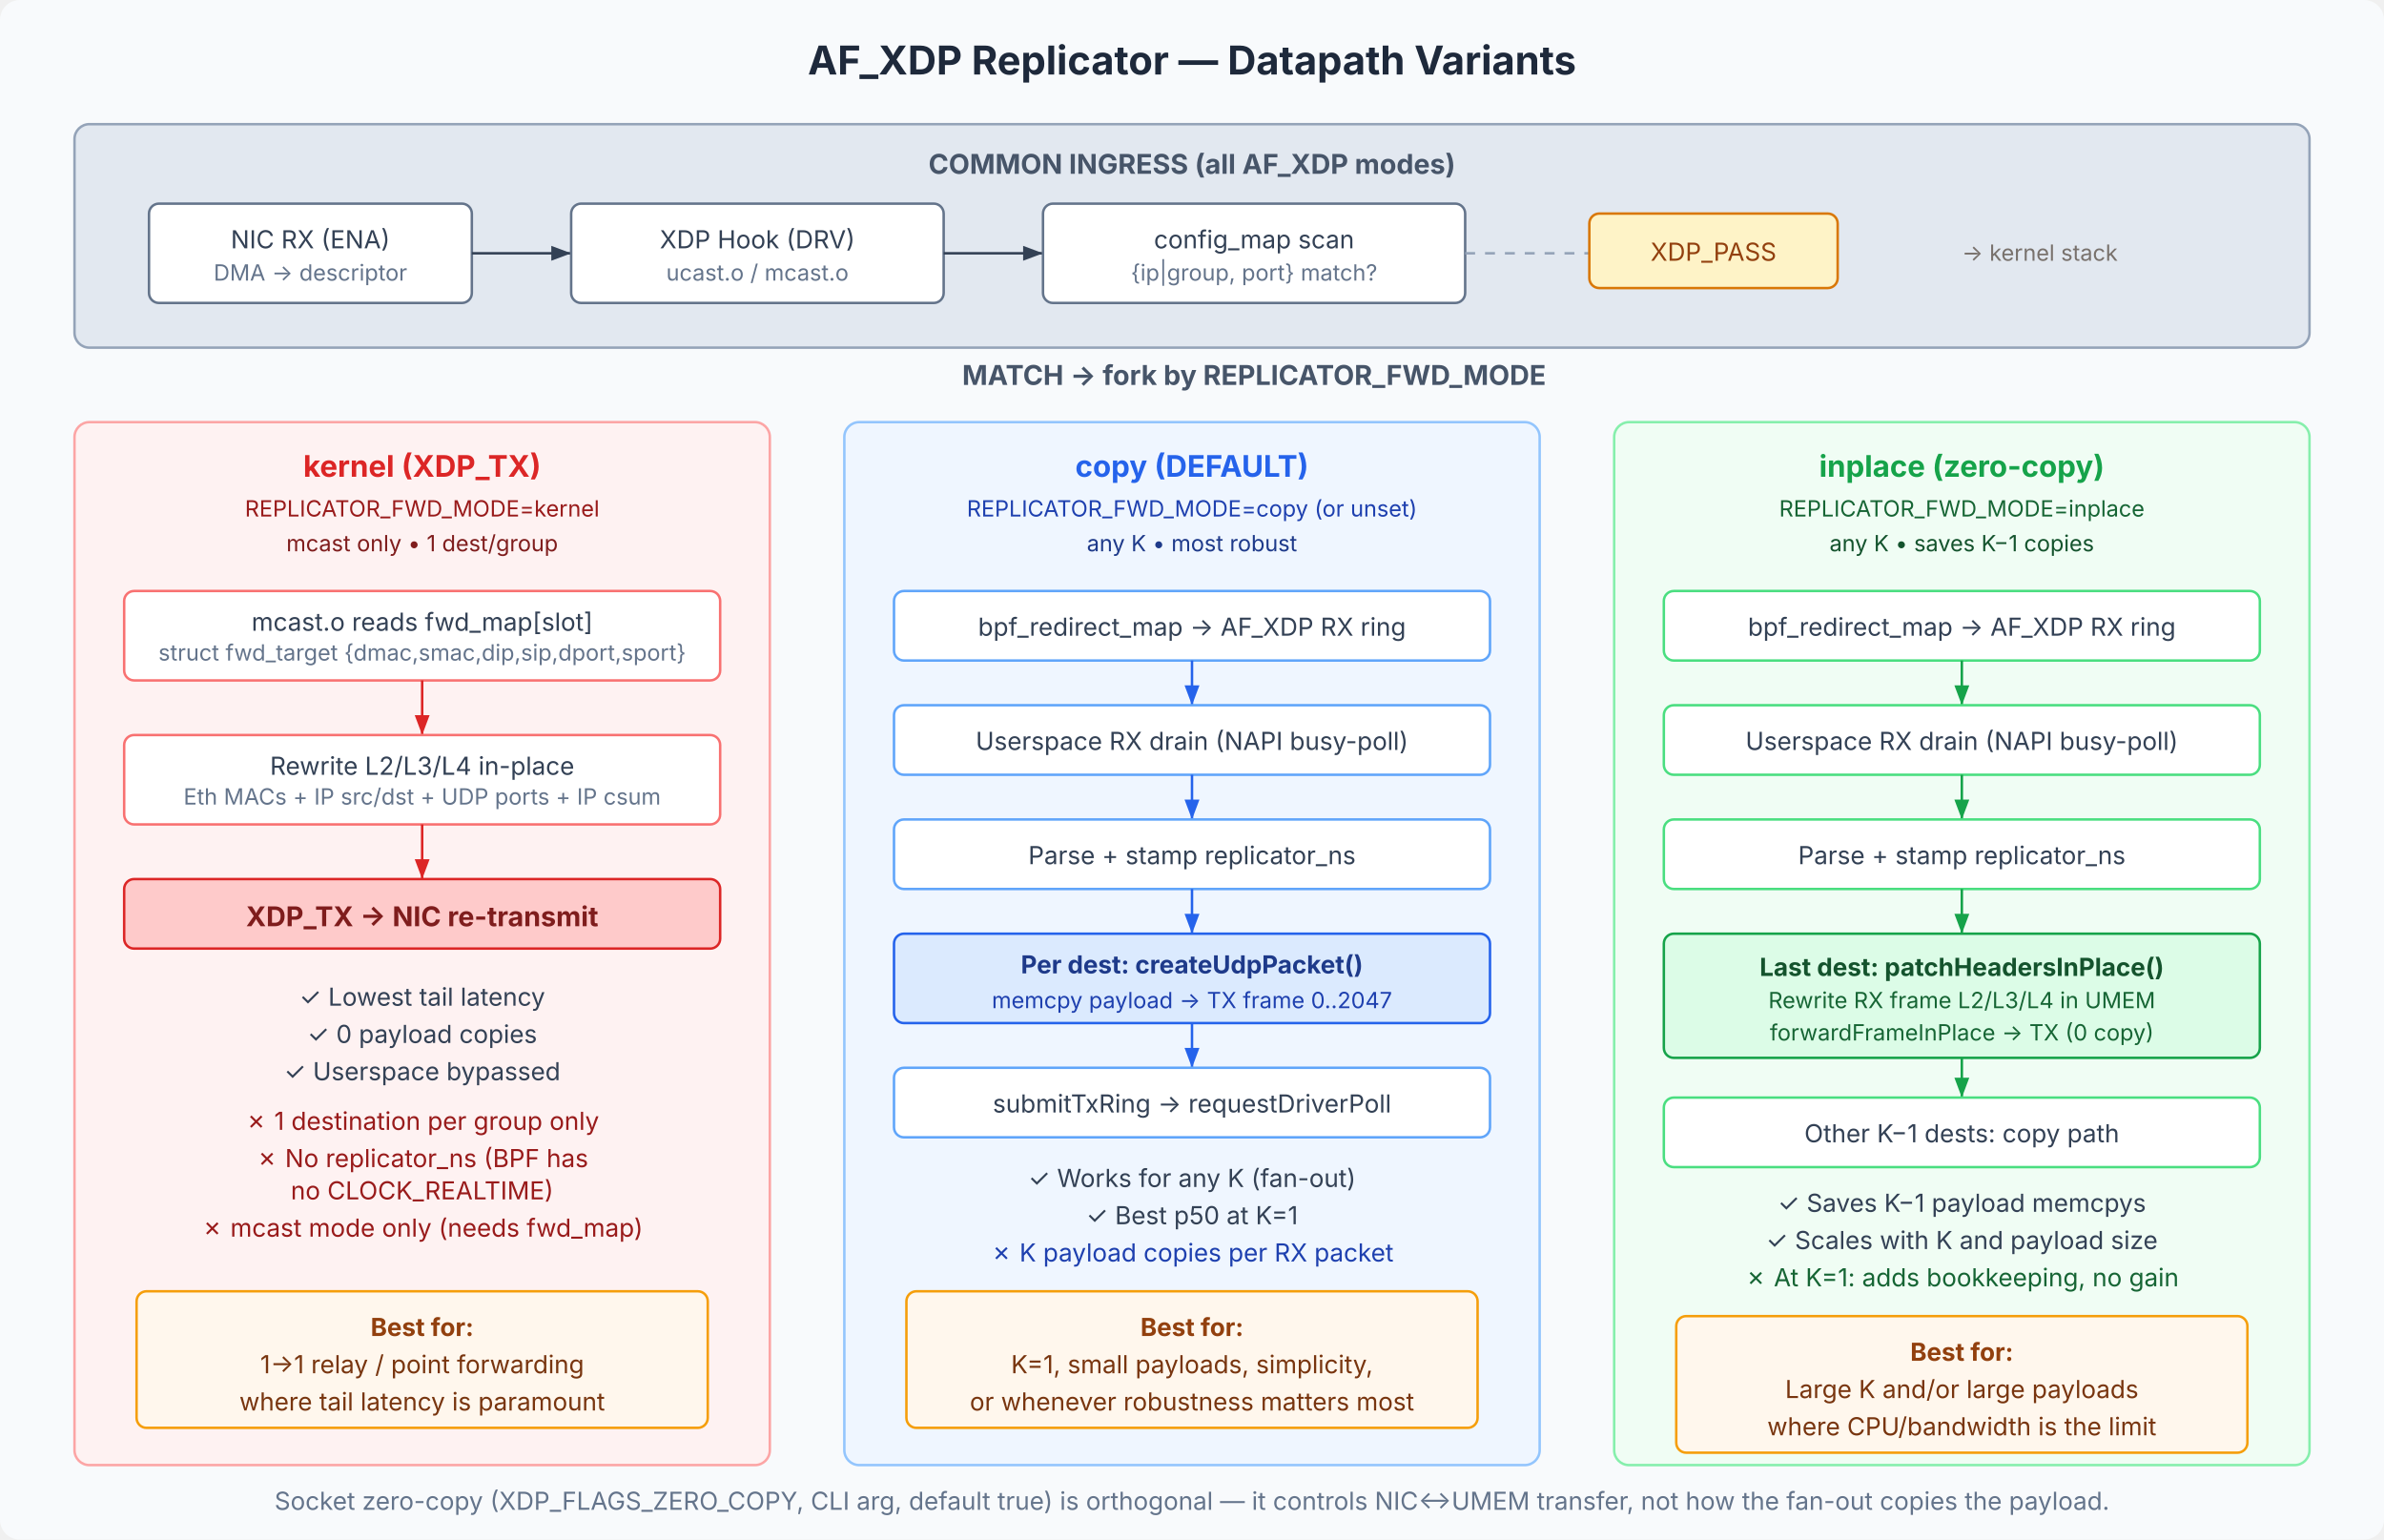
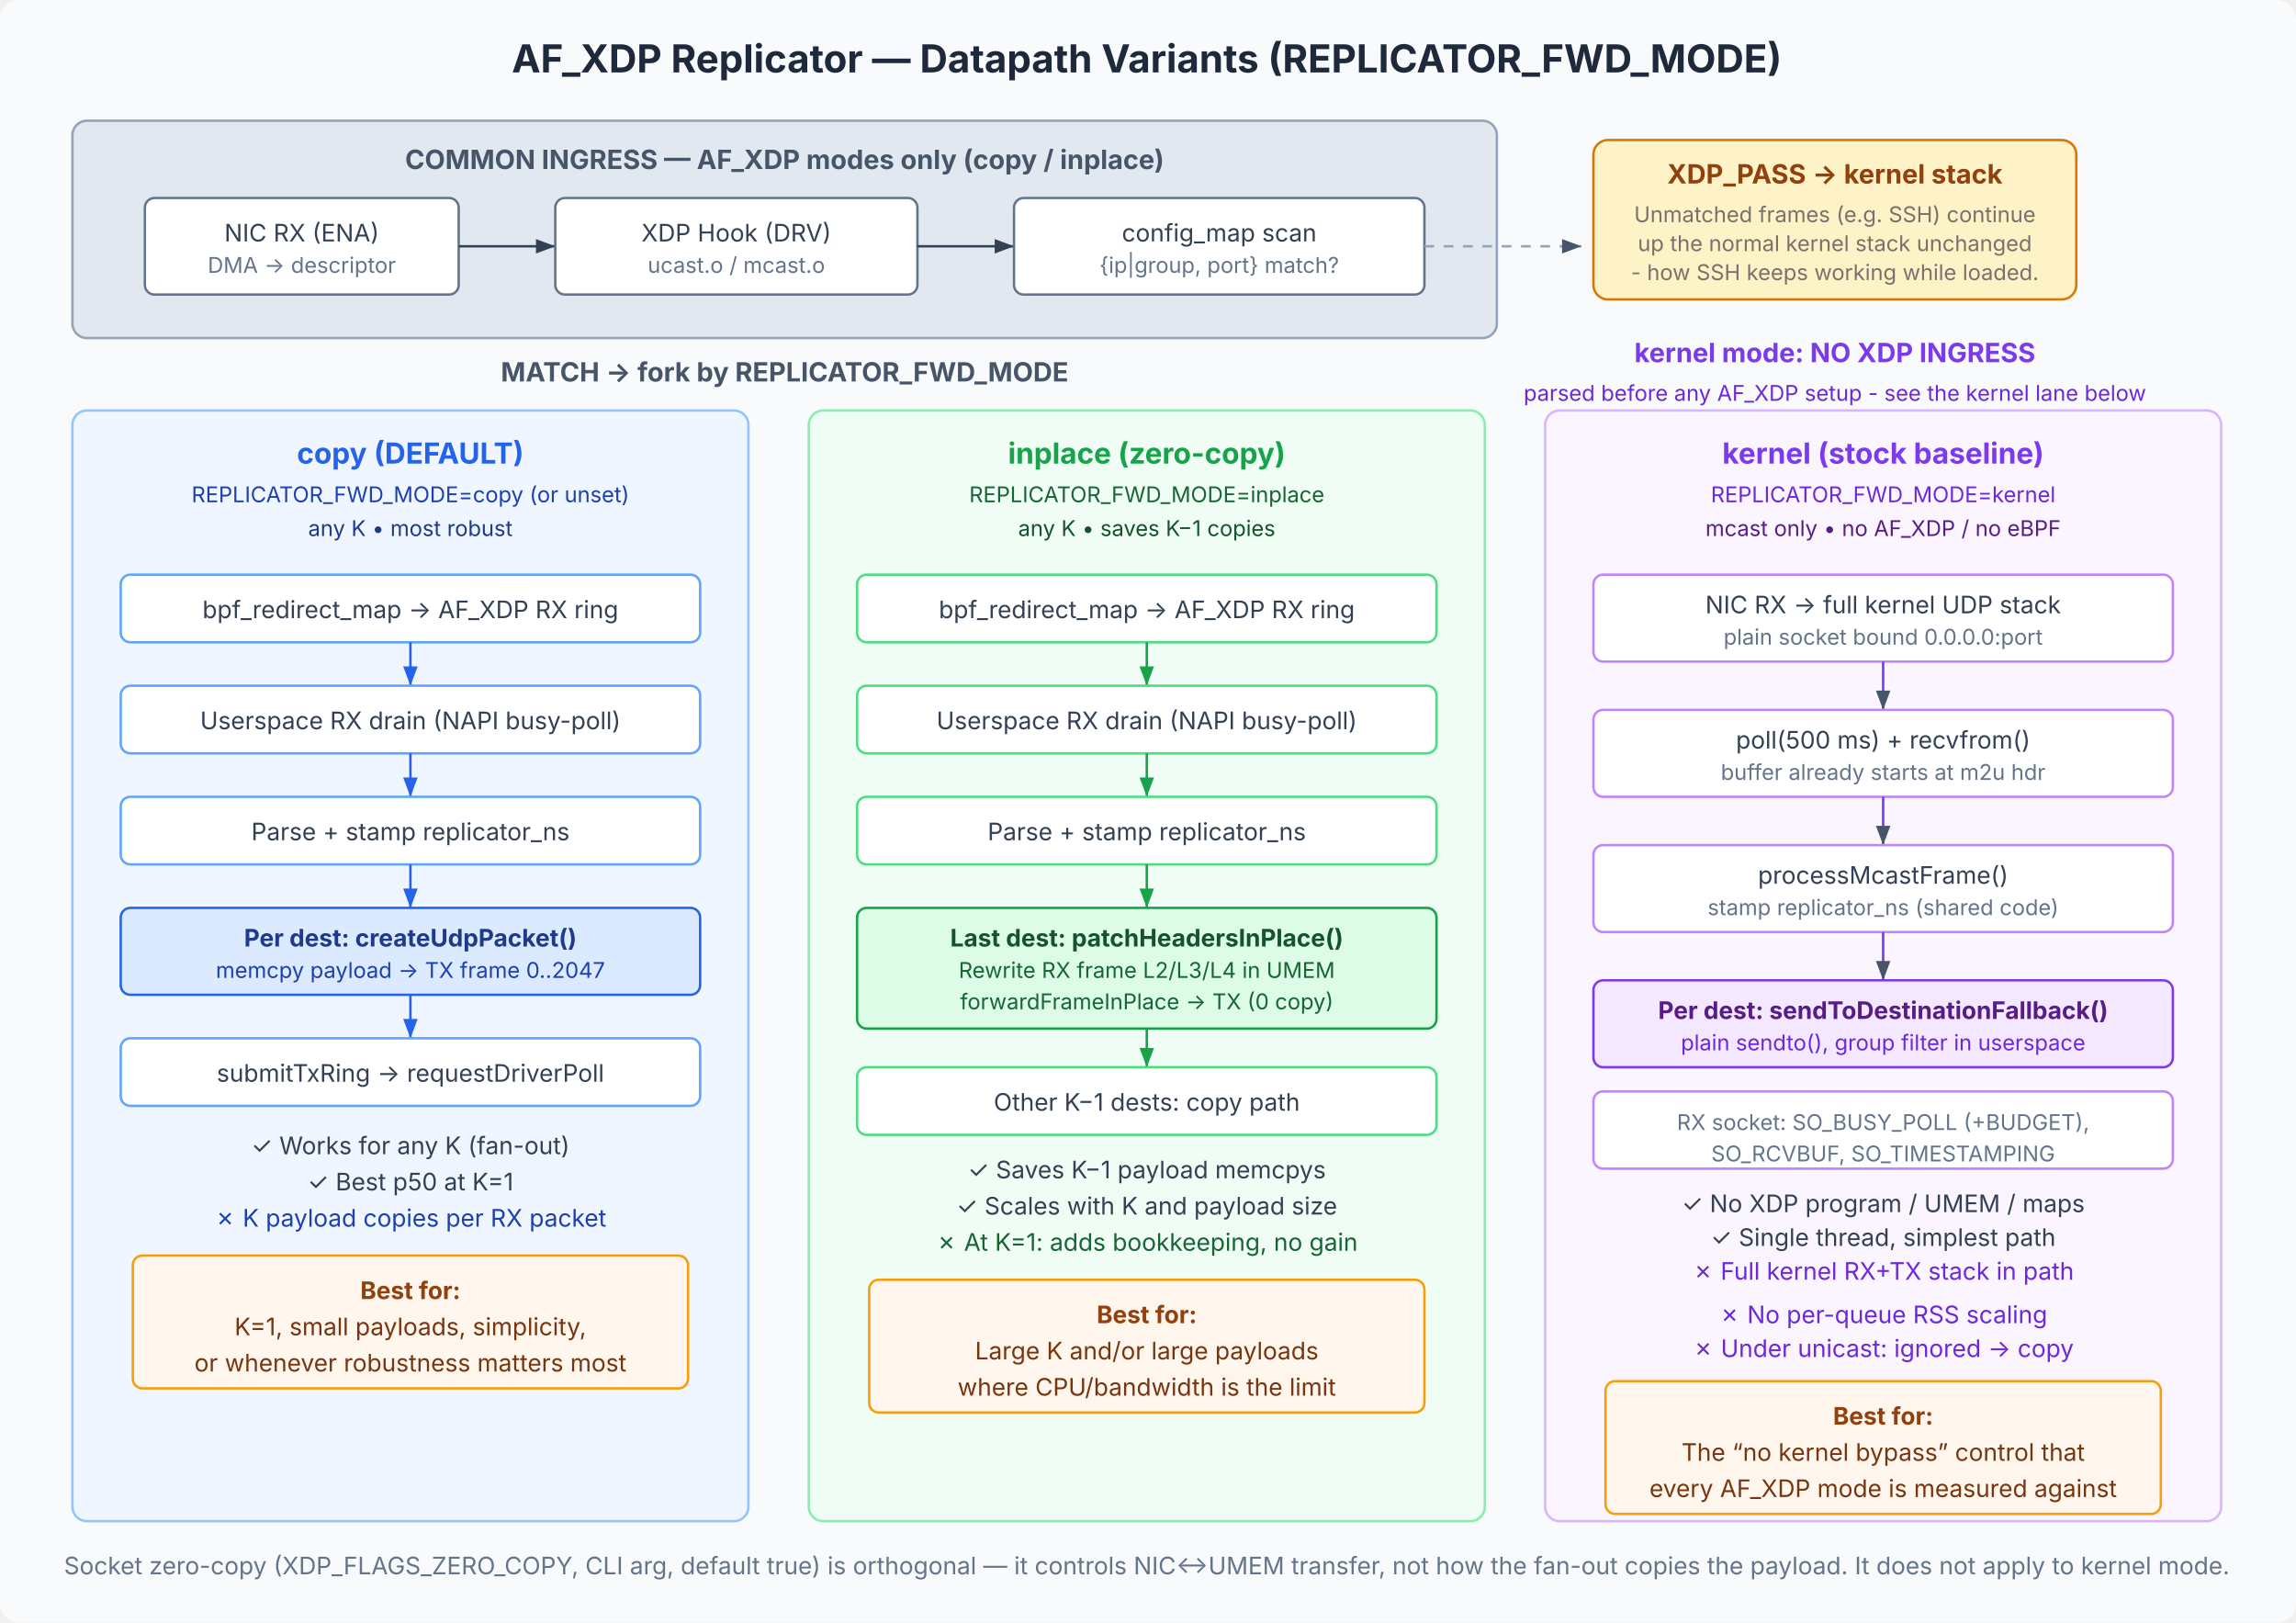
- <svg xmlns="http://www.w3.org/2000/svg" viewBox="0 0 960 620" font-family="system-ui, -apple-system, sans-serif" font-size="12">
+ <svg xmlns="http://www.w3.org/2000/svg" viewBox="0 0 951 672" font-family="system-ui, -apple-system, sans-serif" font-size="12">
  <defs>
    <marker id="arrow" markerWidth="8" markerHeight="6" refX="8" refY="3" orient="auto">
      <path d="M0,0 L8,3 L0,6 Z" fill="#334155" />
    </marker>
    <marker id="arrow-blue" markerWidth="8" markerHeight="6" refX="8" refY="3" orient="auto">
      <path d="M0,0 L8,3 L0,6 Z" fill="#2563eb" />
    </marker>
    <marker id="arrow-green" markerWidth="8" markerHeight="6" refX="8" refY="3" orient="auto">
      <path d="M0,0 L8,3 L0,6 Z" fill="#16a34a" />
    </marker>
    <marker id="arrow-orange" markerWidth="8" markerHeight="6" refX="8" refY="3" orient="auto">
      <path d="M0,0 L8,3 L0,6 Z" fill="#d97706" />
    </marker>
    <marker id="arrow-red" markerWidth="8" markerHeight="6" refX="8" refY="3" orient="auto">
      <path d="M0,0 L8,3 L0,6 Z" fill="#dc2626" />
    </marker>
+     <marker id="arrow-slate" markerWidth="8" markerHeight="6" refX="8" refY="3" orient="auto">
+       <path d="M0,0 L8,3 L0,6 Z" fill="#475569" />
+     </marker>
  </defs>
-   <rect width="960" height="620" fill="#f8fafc" rx="8" />
-   <text x="480" y="30" text-anchor="middle" font-size="16" font-weight="bold" fill="#1e293b">AF_XDP Replicator — Datapath Variants</text>
-   <rect x="30" y="50" width="900" height="90" rx="6" fill="#e2e8f0" stroke="#94a3b8" />
-   <text x="480" y="70" text-anchor="middle" font-size="11" font-weight="bold" fill="#475569">COMMON INGRESS (all AF_XDP modes)</text>
+   <rect width="951" height="672" fill="#f8fafc" rx="8" />
+   <text x="475" y="30" text-anchor="middle" font-size="16" font-weight="bold" fill="#1e293b">AF_XDP Replicator — Datapath Variants (REPLICATOR_FWD_MODE)</text>
+   <rect x="30" y="50" width="590" height="90" rx="6" fill="#e2e8f0" stroke="#94a3b8" />
+   <text x="325" y="70" text-anchor="middle" font-size="11" font-weight="bold" fill="#475569">COMMON INGRESS — AF_XDP modes only (copy / inplace)</text>
  <rect x="60" y="82" width="130" height="40" rx="4" fill="#fff" stroke="#64748b" />
  <text x="125" y="100" text-anchor="middle" font-size="10" fill="#334155">NIC RX (ENA)</text>
  <text x="125" y="113" text-anchor="middle" font-size="9" fill="#64748b">DMA → descriptor</text>
  <line x1="190" y1="102" x2="230" y2="102" stroke="#334155" marker-end="url(#arrow)" />
  <rect x="230" y="82" width="150" height="40" rx="4" fill="#fff" stroke="#64748b" />
  <text x="305" y="100" text-anchor="middle" font-size="10" fill="#334155">XDP Hook (DRV)</text>
  <text x="305" y="113" text-anchor="middle" font-size="9" fill="#64748b">ucast.o / mcast.o</text>
  <line x1="380" y1="102" x2="420" y2="102" stroke="#334155" marker-end="url(#arrow)" />
  <rect x="420" y="82" width="170" height="40" rx="4" fill="#fff" stroke="#64748b" />
  <text x="505" y="100" text-anchor="middle" font-size="10" fill="#334155">config_map scan</text>
  <text x="505" y="113" text-anchor="middle" font-size="9" fill="#64748b">{ip|group, port} match?</text>
-   <line x1="590" y1="102" x2="640" y2="102" stroke="#94a3b8" stroke-dasharray="4" />
-   <rect x="640" y="86" width="100" height="30" rx="4" fill="#fef3c7" stroke="#d97706" />
-   <text x="690" y="105" text-anchor="middle" font-size="10" fill="#92400e">XDP_PASS</text>
-   <text x="790" y="105" font-size="9" fill="#78716c">→ kernel stack</text>
-   <text x="505" y="155" text-anchor="middle" font-size="11" font-weight="bold" fill="#475569">MATCH → fork by REPLICATOR_FWD_MODE</text>
-   <rect x="30" y="170" width="280" height="420" rx="6" fill="#fef2f2" stroke="#fca5a5" />
-   <text x="170" y="192" text-anchor="middle" font-size="12" font-weight="bold" fill="#dc2626">kernel (XDP_TX)</text>
-   <text x="170" y="208" text-anchor="middle" font-size="9" fill="#991b1b">REPLICATOR_FWD_MODE=kernel</text>
-   <text x="170" y="222" text-anchor="middle" font-size="9" fill="#7f1d1d">mcast only • 1 dest/group</text>
-   <rect x="50" y="238" width="240" height="36" rx="4" fill="#fff" stroke="#f87171" />
-   <text x="170" y="254" text-anchor="middle" font-size="10" fill="#334155">mcast.o reads fwd_map[slot]</text>
-   <text x="170" y="266" text-anchor="middle" font-size="9" fill="#64748b">struct fwd_target {dmac,smac,dip,sip,dport,sport}</text>
-   <line x1="170" y1="274" x2="170" y2="296" stroke="#dc2626" marker-end="url(#arrow-red)" />
-   <rect x="50" y="296" width="240" height="36" rx="4" fill="#fff" stroke="#f87171" />
-   <text x="170" y="312" text-anchor="middle" font-size="10" fill="#334155">Rewrite L2/L3/L4 in-place</text>
-   <text x="170" y="324" text-anchor="middle" font-size="9" fill="#64748b">Eth MACs + IP src/dst + UDP ports + IP csum</text>
-   <line x1="170" y1="332" x2="170" y2="354" stroke="#dc2626" marker-end="url(#arrow-red)" />
-   <rect x="50" y="354" width="240" height="28" rx="4" fill="#fecaca" stroke="#dc2626" />
-   <text x="170" y="373" text-anchor="middle" font-size="11" font-weight="bold" fill="#7f1d1d">XDP_TX → NIC re-transmit</text>
-   <text x="170" y="405" text-anchor="middle" font-size="10" fill="#334155">✓ Lowest tail latency</text>
-   <text x="170" y="420" text-anchor="middle" font-size="10" fill="#334155">✓ 0 payload copies</text>
-   <text x="170" y="435" text-anchor="middle" font-size="10" fill="#334155">✓ Userspace bypassed</text>
-   <text x="170" y="455" text-anchor="middle" font-size="10" fill="#991b1b">✗ 1 destination per group only</text>
-   <text x="170" y="470" text-anchor="middle" font-size="10" fill="#991b1b">✗ No replicator_ns (BPF has</text>
-   <text x="170" y="483" text-anchor="middle" font-size="10" fill="#991b1b">   no CLOCK_REALTIME)</text>
-   <text x="170" y="498" text-anchor="middle" font-size="10" fill="#991b1b">✗ mcast mode only (needs fwd_map)</text>
+   <line x1="590" y1="102" x2="655" y2="102" stroke="#94a3b8" stroke-dasharray="4" marker-end="url(#arrow-slate)" />
+   <text x="325" y="158" text-anchor="middle" font-size="11" font-weight="bold" fill="#475569">MATCH → fork by REPLICATOR_FWD_MODE</text>
+   <rect x="660" y="58" width="200" height="66" rx="6" fill="#fef3c7" stroke="#d97706" />
+   <text x="760" y="76" text-anchor="middle" font-size="11" font-weight="bold" fill="#92400e">XDP_PASS → kernel stack</text>
+   <text x="760" y="92" text-anchor="middle" font-size="9" fill="#78716c">Unmatched frames (e.g. SSH) continue</text>
+   <text x="760" y="104" text-anchor="middle" font-size="9" fill="#78716c">up the normal kernel stack unchanged</text>
+   <text x="760" y="116" text-anchor="middle" font-size="9" fill="#78716c">- how SSH keeps working while loaded.</text>
+   <text x="760" y="150" text-anchor="middle" font-size="11" font-weight="bold" fill="#7c3aed">kernel mode: NO XDP INGRESS</text>
+   <text x="760" y="166" text-anchor="middle" font-size="9" fill="#6d28d9">parsed before any AF_XDP setup - see the kernel lane below</text>
+   <rect x="30" y="170" width="280" height="460" rx="6" fill="#eff6ff" stroke="#93c5fd" />
+   <text x="170" y="192" text-anchor="middle" font-size="12" font-weight="bold" fill="#2563eb">copy (DEFAULT)</text>
+   <text x="170" y="208" text-anchor="middle" font-size="9" fill="#1e40af">REPLICATOR_FWD_MODE=copy (or unset)</text>
+   <text x="170" y="222" text-anchor="middle" font-size="9" fill="#1e3a8a">any K • most robust</text>
+   <rect x="50" y="238" width="240" height="28" rx="4" fill="#fff" stroke="#60a5fa" />
+   <text x="170" y="256" text-anchor="middle" font-size="10" fill="#334155">bpf_redirect_map → AF_XDP RX ring</text>
+   <line x1="170" y1="266" x2="170" y2="284" stroke="#2563eb" marker-end="url(#arrow-blue)" />
+   <rect x="50" y="284" width="240" height="28" rx="4" fill="#fff" stroke="#60a5fa" />
+   <text x="170" y="302" text-anchor="middle" font-size="10" fill="#334155">Userspace RX drain (NAPI busy-poll)</text>
+   <line x1="170" y1="312" x2="170" y2="330" stroke="#2563eb" marker-end="url(#arrow-blue)" />
+   <rect x="50" y="330" width="240" height="28" rx="4" fill="#fff" stroke="#60a5fa" />
+   <text x="170" y="348" text-anchor="middle" font-size="10" fill="#334155">Parse + stamp replicator_ns</text>
+   <line x1="170" y1="358" x2="170" y2="376" stroke="#2563eb" marker-end="url(#arrow-blue)" />
+   <rect x="50" y="376" width="240" height="36" rx="4" fill="#dbeafe" stroke="#2563eb" />
+   <text x="170" y="392" text-anchor="middle" font-size="10" fill="#1e3a8a" font-weight="bold">Per dest: createUdpPacket()</text>
+   <text x="170" y="405" text-anchor="middle" font-size="9" fill="#1e40af">memcpy payload → TX frame 0..2047</text>
+   <line x1="170" y1="412" x2="170" y2="430" stroke="#2563eb" marker-end="url(#arrow-blue)" />
+   <rect x="50" y="430" width="240" height="28" rx="4" fill="#fff" stroke="#60a5fa" />
+   <text x="170" y="448" text-anchor="middle" font-size="10" fill="#334155">submitTxRing → requestDriverPoll</text>
+   <text x="170" y="478" text-anchor="middle" font-size="10" fill="#334155">✓ Works for any K (fan-out)</text>
+   <text x="170" y="493" text-anchor="middle" font-size="10" fill="#334155">✓ Best p50 at K=1</text>
+   <text x="170" y="508" text-anchor="middle" font-size="10" fill="#1e40af">✗ K payload copies per RX packet</text>
  <rect x="55" y="520" width="230" height="55" rx="4" fill="#fff7ed" stroke="#f59e0b" />
  <text x="170" y="538" text-anchor="middle" font-size="10" font-weight="bold" fill="#92400e">Best for:</text>
-   <text x="170" y="553" text-anchor="middle" font-size="10" fill="#78350f">1→1 relay / point forwarding</text>
-   <text x="170" y="568" text-anchor="middle" font-size="10" fill="#78350f">where tail latency is paramount</text>
-   <rect x="340" y="170" width="280" height="420" rx="6" fill="#eff6ff" stroke="#93c5fd" />
-   <text x="480" y="192" text-anchor="middle" font-size="12" font-weight="bold" fill="#2563eb">copy (DEFAULT)</text>
-   <text x="480" y="208" text-anchor="middle" font-size="9" fill="#1e40af">REPLICATOR_FWD_MODE=copy (or unset)</text>
-   <text x="480" y="222" text-anchor="middle" font-size="9" fill="#1e3a8a">any K • most robust</text>
-   <rect x="360" y="238" width="240" height="28" rx="4" fill="#fff" stroke="#60a5fa" />
-   <text x="480" y="256" text-anchor="middle" font-size="10" fill="#334155">bpf_redirect_map → AF_XDP RX ring</text>
-   <line x1="480" y1="266" x2="480" y2="284" stroke="#2563eb" marker-end="url(#arrow-blue)" />
-   <rect x="360" y="284" width="240" height="28" rx="4" fill="#fff" stroke="#60a5fa" />
-   <text x="480" y="302" text-anchor="middle" font-size="10" fill="#334155">Userspace RX drain (NAPI busy-poll)</text>
-   <line x1="480" y1="312" x2="480" y2="330" stroke="#2563eb" marker-end="url(#arrow-blue)" />
-   <rect x="360" y="330" width="240" height="28" rx="4" fill="#fff" stroke="#60a5fa" />
-   <text x="480" y="348" text-anchor="middle" font-size="10" fill="#334155">Parse + stamp replicator_ns</text>
-   <line x1="480" y1="358" x2="480" y2="376" stroke="#2563eb" marker-end="url(#arrow-blue)" />
-   <rect x="360" y="376" width="240" height="36" rx="4" fill="#dbeafe" stroke="#2563eb" />
-   <text x="480" y="392" text-anchor="middle" font-size="10" font-weight="bold" fill="#1e3a8a">Per dest: createUdpPacket()</text>
-   <text x="480" y="406" text-anchor="middle" font-size="9" fill="#1e40af">memcpy payload → TX frame 0..2047</text>
-   <line x1="480" y1="412" x2="480" y2="430" stroke="#2563eb" marker-end="url(#arrow-blue)" />
-   <rect x="360" y="430" width="240" height="28" rx="4" fill="#fff" stroke="#60a5fa" />
-   <text x="480" y="448" text-anchor="middle" font-size="10" fill="#334155">submitTxRing → requestDriverPoll</text>
-   <text x="480" y="478" text-anchor="middle" font-size="10" fill="#334155">✓ Works for any K (fan-out)</text>
-   <text x="480" y="493" text-anchor="middle" font-size="10" fill="#334155">✓ Best p50 at K=1</text>
-   <text x="480" y="508" text-anchor="middle" font-size="10" fill="#1e40af">✗ K payload copies per RX packet</text>
-   <rect x="365" y="520" width="230" height="55" rx="4" fill="#fff7ed" stroke="#f59e0b" />
-   <text x="480" y="538" text-anchor="middle" font-size="10" font-weight="bold" fill="#92400e">Best for:</text>
-   <text x="480" y="553" text-anchor="middle" font-size="10" fill="#78350f">K=1, small payloads, simplicity,</text>
-   <text x="480" y="568" text-anchor="middle" font-size="10" fill="#78350f">or whenever robustness matters most</text>
-   <rect x="650" y="170" width="280" height="420" rx="6" fill="#f0fdf4" stroke="#86efac" />
-   <text x="790" y="192" text-anchor="middle" font-size="12" font-weight="bold" fill="#16a34a">inplace (zero-copy)</text>
-   <text x="790" y="208" text-anchor="middle" font-size="9" fill="#166534">REPLICATOR_FWD_MODE=inplace</text>
-   <text x="790" y="222" text-anchor="middle" font-size="9" fill="#14532d">any K • saves K−1 copies</text>
-   <rect x="670" y="238" width="240" height="28" rx="4" fill="#fff" stroke="#4ade80" />
-   <text x="790" y="256" text-anchor="middle" font-size="10" fill="#334155">bpf_redirect_map → AF_XDP RX ring</text>
-   <line x1="790" y1="266" x2="790" y2="284" stroke="#16a34a" marker-end="url(#arrow-green)" />
-   <rect x="670" y="284" width="240" height="28" rx="4" fill="#fff" stroke="#4ade80" />
-   <text x="790" y="302" text-anchor="middle" font-size="10" fill="#334155">Userspace RX drain (NAPI busy-poll)</text>
-   <line x1="790" y1="312" x2="790" y2="330" stroke="#16a34a" marker-end="url(#arrow-green)" />
-   <rect x="670" y="330" width="240" height="28" rx="4" fill="#fff" stroke="#4ade80" />
-   <text x="790" y="348" text-anchor="middle" font-size="10" fill="#334155">Parse + stamp replicator_ns</text>
-   <line x1="790" y1="358" x2="790" y2="376" stroke="#16a34a" marker-end="url(#arrow-green)" />
-   <rect x="670" y="376" width="240" height="50" rx="4" fill="#dcfce7" stroke="#16a34a" />
-   <text x="790" y="393" text-anchor="middle" font-size="10" font-weight="bold" fill="#14532d">Last dest: patchHeadersInPlace()</text>
-   <text x="790" y="406" text-anchor="middle" font-size="9" fill="#166534">Rewrite RX frame L2/L3/L4 in UMEM</text>
-   <text x="790" y="419" text-anchor="middle" font-size="9" fill="#166534">forwardFrameInPlace → TX (0 copy)</text>
-   <line x1="790" y1="426" x2="790" y2="442" stroke="#16a34a" marker-end="url(#arrow-green)" />
-   <rect x="670" y="442" width="240" height="28" rx="4" fill="#fff" stroke="#4ade80" />
-   <text x="790" y="460" text-anchor="middle" font-size="10" fill="#334155">Other K−1 dests: copy path</text>
-   <text x="790" y="488" text-anchor="middle" font-size="10" fill="#334155">✓ Saves K−1 payload memcpys</text>
-   <text x="790" y="503" text-anchor="middle" font-size="10" fill="#334155">✓ Scales with K and payload size</text>
-   <text x="790" y="518" text-anchor="middle" font-size="10" fill="#166534">✗ At K=1: adds bookkeeping, no gain</text>
-   <rect x="675" y="530" width="230" height="55" rx="4" fill="#fff7ed" stroke="#f59e0b" />
-   <text x="790" y="548" text-anchor="middle" font-size="10" font-weight="bold" fill="#92400e">Best for:</text>
-   <text x="790" y="563" text-anchor="middle" font-size="10" fill="#78350f">Large K and/or large payloads</text>
-   <text x="790" y="578" text-anchor="middle" font-size="10" fill="#78350f">where CPU/bandwidth is the limit</text>
-   <text x="480" y="608" text-anchor="middle" font-size="10" fill="#64748b">Socket zero-copy (XDP_FLAGS_ZERO_COPY, CLI arg, default true) is orthogonal — it controls NIC↔UMEM transfer, not how the fan-out copies the payload.</text>
+   <text x="170" y="553" text-anchor="middle" font-size="10" fill="#78350f">K=1, small payloads, simplicity,</text>
+   <text x="170" y="568" text-anchor="middle" font-size="10" fill="#78350f">or whenever robustness matters most</text>
+   <rect x="335" y="170" width="280" height="460" rx="6" fill="#f0fdf4" stroke="#86efac" />
+   <text x="475" y="192" text-anchor="middle" font-size="12" font-weight="bold" fill="#16a34a">inplace (zero-copy)</text>
+   <text x="475" y="208" text-anchor="middle" font-size="9" fill="#166534">REPLICATOR_FWD_MODE=inplace</text>
+   <text x="475" y="222" text-anchor="middle" font-size="9" fill="#14532d">any K • saves K−1 copies</text>
+   <rect x="355" y="238" width="240" height="28" rx="4" fill="#fff" stroke="#4ade80" />
+   <text x="475" y="256" text-anchor="middle" font-size="10" fill="#334155">bpf_redirect_map → AF_XDP RX ring</text>
+   <line x1="475" y1="266" x2="475" y2="284" stroke="#16a34a" marker-end="url(#arrow-green)" />
+   <rect x="355" y="284" width="240" height="28" rx="4" fill="#fff" stroke="#4ade80" />
+   <text x="475" y="302" text-anchor="middle" font-size="10" fill="#334155">Userspace RX drain (NAPI busy-poll)</text>
+   <line x1="475" y1="312" x2="475" y2="330" stroke="#16a34a" marker-end="url(#arrow-green)" />
+   <rect x="355" y="330" width="240" height="28" rx="4" fill="#fff" stroke="#4ade80" />
+   <text x="475" y="348" text-anchor="middle" font-size="10" fill="#334155">Parse + stamp replicator_ns</text>
+   <line x1="475" y1="358" x2="475" y2="376" stroke="#16a34a" marker-end="url(#arrow-green)" />
+   <rect x="355" y="376" width="240" height="50" rx="4" fill="#dcfce7" stroke="#16a34a" />
+   <text x="475" y="392" text-anchor="middle" font-size="10" fill="#14532d" font-weight="bold">Last dest: patchHeadersInPlace()</text>
+   <text x="475" y="405" text-anchor="middle" font-size="9" fill="#166534">Rewrite RX frame L2/L3/L4 in UMEM</text>
+   <text x="475" y="418" text-anchor="middle" font-size="9" fill="#166534">forwardFrameInPlace → TX (0 copy)</text>
+   <line x1="475" y1="426" x2="475" y2="442" stroke="#16a34a" marker-end="url(#arrow-green)" />
+   <rect x="355" y="442" width="240" height="28" rx="4" fill="#fff" stroke="#4ade80" />
+   <text x="475" y="460" text-anchor="middle" font-size="10" fill="#334155">Other K−1 dests: copy path</text>
+   <text x="475" y="488" text-anchor="middle" font-size="10" fill="#334155">✓ Saves K−1 payload memcpys</text>
+   <text x="475" y="503" text-anchor="middle" font-size="10" fill="#334155">✓ Scales with K and payload size</text>
+   <text x="475" y="518" text-anchor="middle" font-size="10" fill="#166534">✗ At K=1: adds bookkeeping, no gain</text>
+   <rect x="360" y="530" width="230" height="55" rx="4" fill="#fff7ed" stroke="#f59e0b" />
+   <text x="475" y="548" text-anchor="middle" font-size="10" font-weight="bold" fill="#92400e">Best for:</text>
+   <text x="475" y="563" text-anchor="middle" font-size="10" fill="#78350f">Large K and/or large payloads</text>
+   <text x="475" y="578" text-anchor="middle" font-size="10" fill="#78350f">where CPU/bandwidth is the limit</text>
+   <rect x="640" y="170" width="280" height="460" rx="6" fill="#faf5ff" stroke="#d8b4fe" />
+   <text x="780" y="192" text-anchor="middle" font-size="12" font-weight="bold" fill="#7c3aed">kernel (stock baseline)</text>
+   <text x="780" y="208" text-anchor="middle" font-size="9" fill="#6d28d9">REPLICATOR_FWD_MODE=kernel</text>
+   <text x="780" y="222" text-anchor="middle" font-size="9" fill="#581c87">mcast only • no AF_XDP / no eBPF</text>
+   <rect x="660" y="238" width="240" height="36" rx="4" fill="#fff" stroke="#c084fc" />
+   <text x="780" y="254" text-anchor="middle" font-size="10" fill="#334155">NIC RX → full kernel UDP stack</text>
+   <text x="780" y="267" text-anchor="middle" font-size="9" fill="#64748b">plain socket bound 0.0.0.0:port</text>
+   <line x1="780" y1="274" x2="780" y2="294" stroke="#7c3aed" marker-end="url(#arrow-slate)" />
+   <rect x="660" y="294" width="240" height="36" rx="4" fill="#fff" stroke="#c084fc" />
+   <text x="780" y="310" text-anchor="middle" font-size="10" fill="#334155">poll(500 ms) + recvfrom()</text>
+   <text x="780" y="323" text-anchor="middle" font-size="9" fill="#64748b">buffer already starts at m2u hdr</text>
+   <line x1="780" y1="330" x2="780" y2="350" stroke="#7c3aed" marker-end="url(#arrow-slate)" />
+   <rect x="660" y="350" width="240" height="36" rx="4" fill="#fff" stroke="#c084fc" />
+   <text x="780" y="366" text-anchor="middle" font-size="10" fill="#334155">processMcastFrame()</text>
+   <text x="780" y="379" text-anchor="middle" font-size="9" fill="#64748b">stamp replicator_ns (shared code)</text>
+   <line x1="780" y1="386" x2="780" y2="406" stroke="#7c3aed" marker-end="url(#arrow-slate)" />
+   <rect x="660" y="406" width="240" height="36" rx="4" fill="#f3e8ff" stroke="#7c3aed" />
+   <text x="780" y="422" text-anchor="middle" font-size="10" fill="#581c87" font-weight="bold">Per dest: sendToDestinationFallback()</text>
+   <text x="780" y="435" text-anchor="middle" font-size="9" fill="#6d28d9">plain sendto(), group filter in userspace</text>
+   <rect x="660" y="452" width="240" height="32" rx="4" fill="#fff" stroke="#c084fc" />
+   <text x="780" y="468" text-anchor="middle" font-size="9" fill="#64748b">RX socket: SO_BUSY_POLL (+BUDGET),</text>
+   <text x="780" y="481" text-anchor="middle" font-size="9" fill="#64748b">SO_RCVBUF, SO_TIMESTAMPING</text>
+   <text x="780" y="502" text-anchor="middle" font-size="10" fill="#334155">✓ No XDP program / UMEM / maps</text>
+   <text x="780" y="516" text-anchor="middle" font-size="10" fill="#334155">✓ Single thread, simplest path</text>
+   <text x="780" y="530" text-anchor="middle" font-size="10" fill="#6d28d9">✗ Full kernel RX+TX stack in path</text>
+   <text x="780" y="548" text-anchor="middle" font-size="10" fill="#6d28d9">✗ No per-queue RSS scaling</text>
+   <text x="780" y="562" text-anchor="middle" font-size="10" fill="#6d28d9">✗ Under unicast: ignored → copy</text>
+   <rect x="665" y="572" width="230" height="55" rx="4" fill="#fff7ed" stroke="#f59e0b" />
+   <text x="780" y="590" text-anchor="middle" font-size="10" font-weight="bold" fill="#92400e">Best for:</text>
+   <text x="780" y="605" text-anchor="middle" font-size="10" fill="#78350f">The “no kernel bypass” control that</text>
+   <text x="780" y="620" text-anchor="middle" font-size="10" fill="#78350f">every AF_XDP mode is measured against</text>
+   <text x="475" y="652" text-anchor="middle" font-size="10" fill="#64748b">Socket zero-copy (XDP_FLAGS_ZERO_COPY, CLI arg, default true) is orthogonal — it controls NIC↔UMEM transfer, not how the fan-out copies the payload. It does not apply to kernel mode.</text>
</svg>
